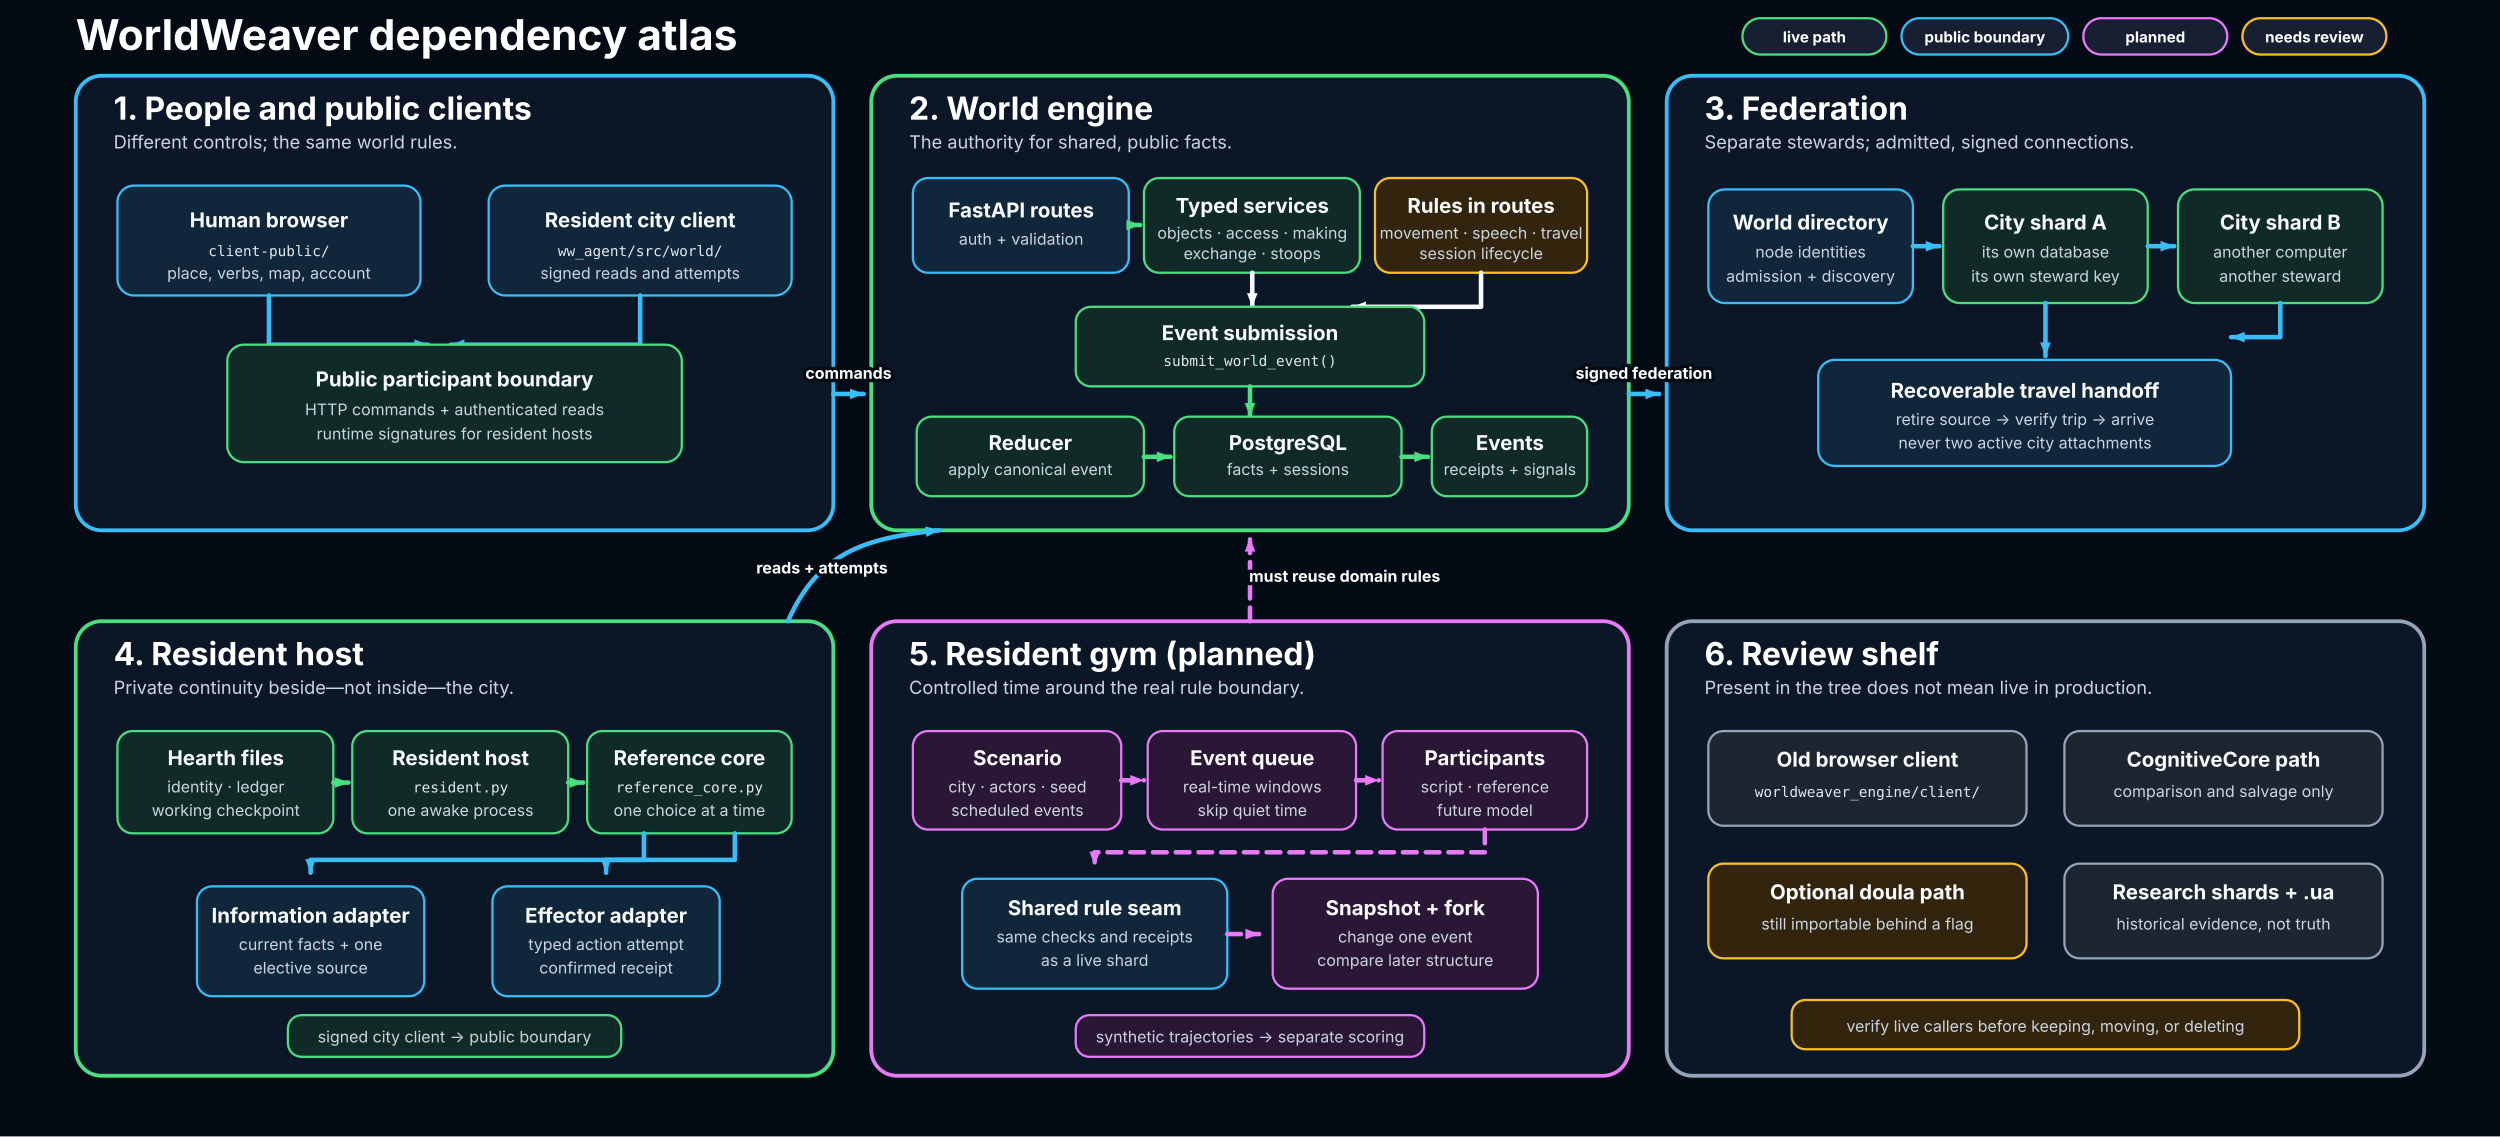
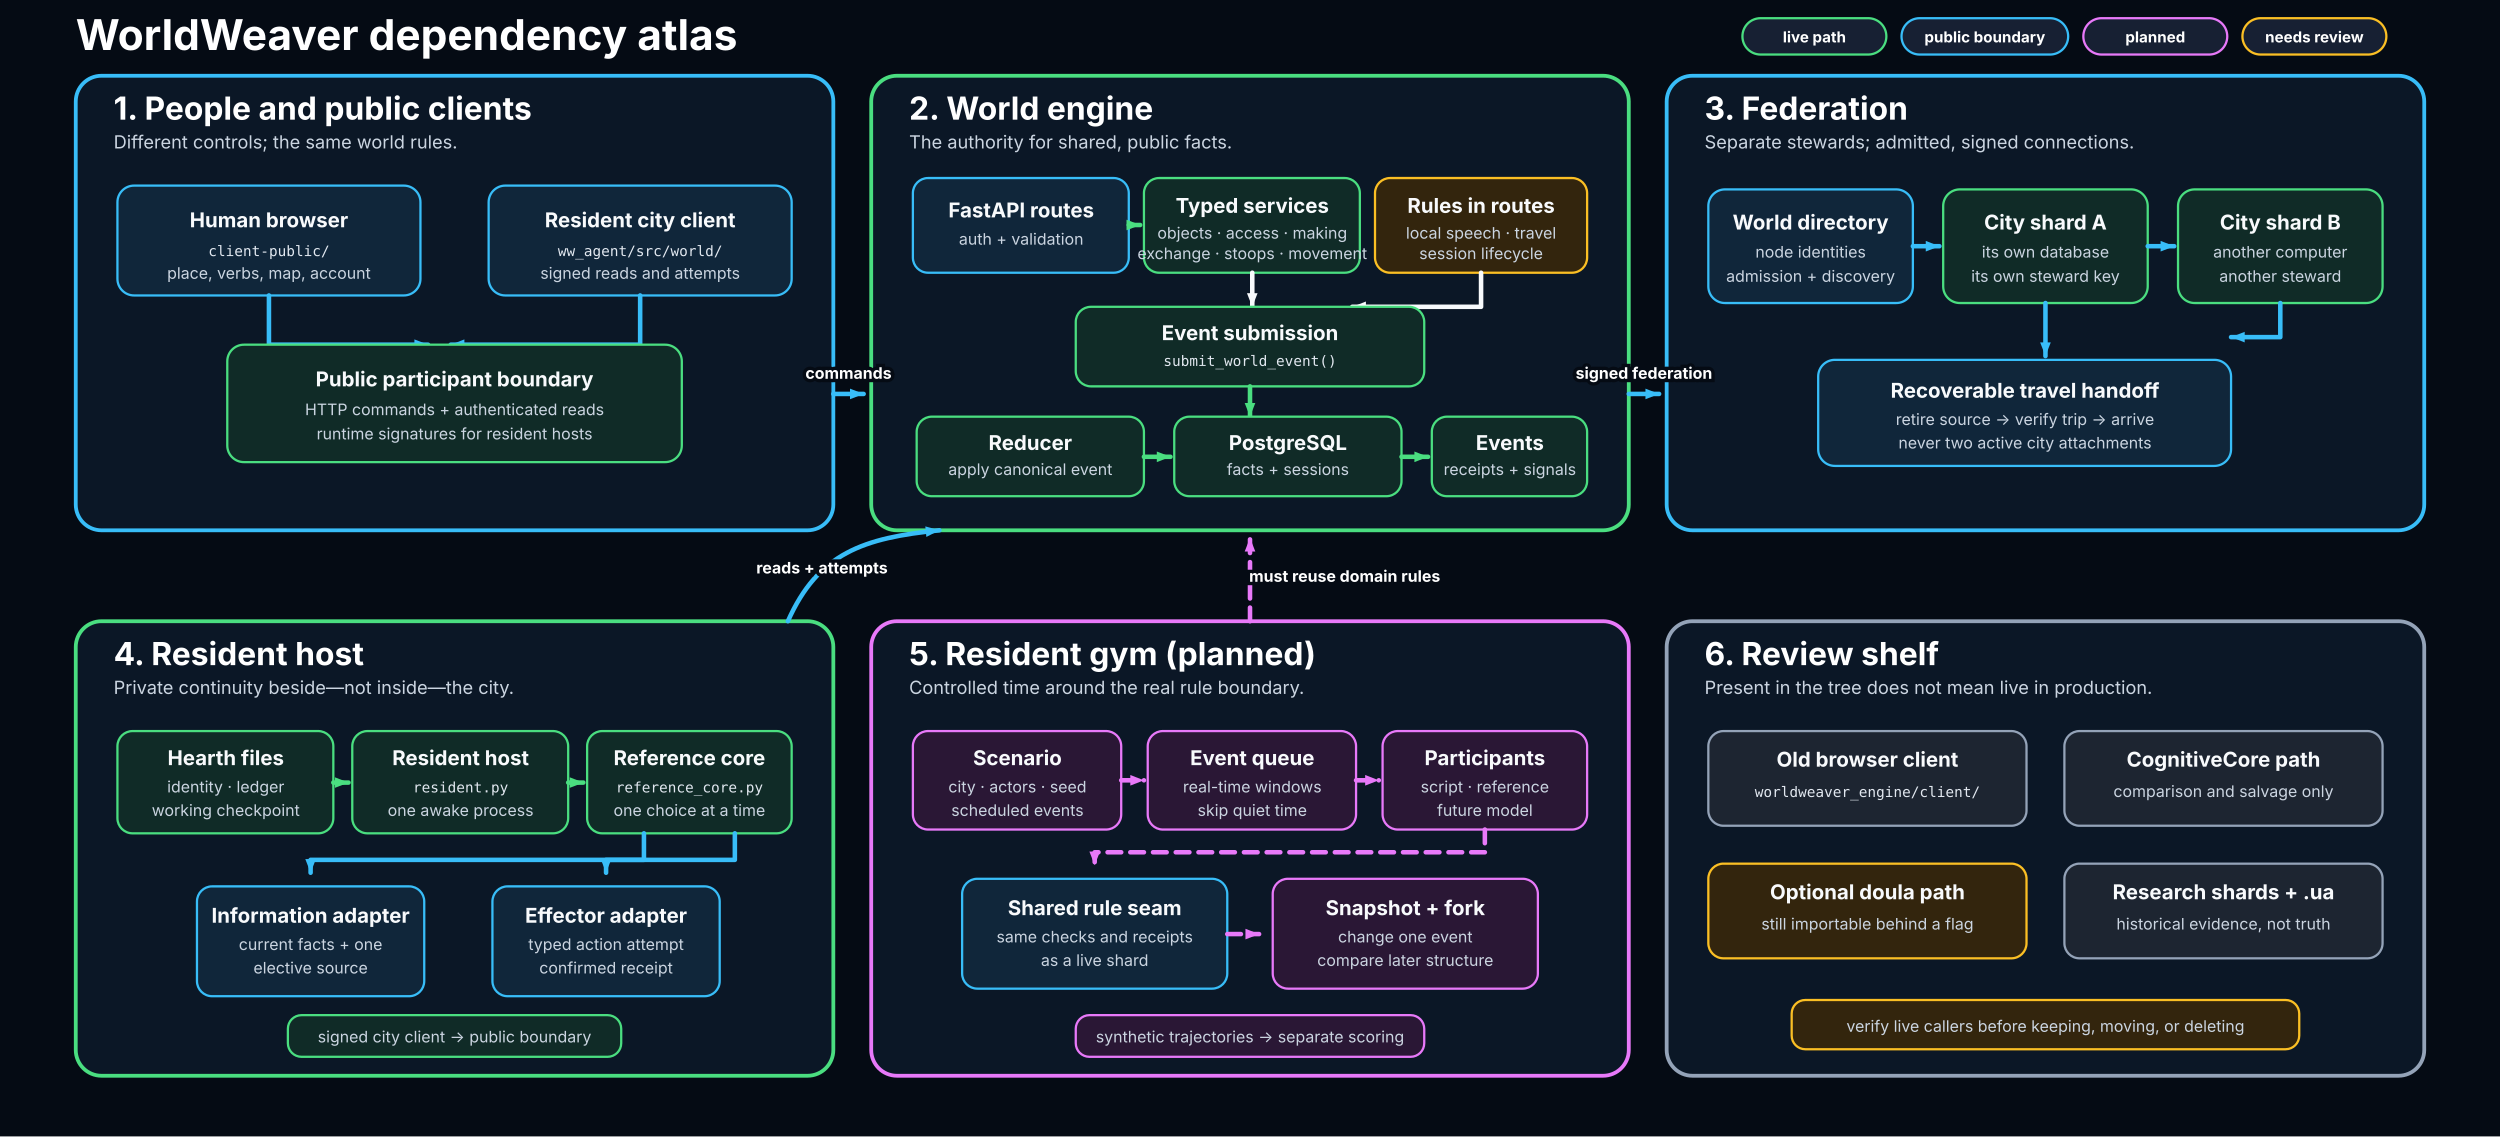
<svg xmlns="http://www.w3.org/2000/svg" width="3300" height="1500" viewBox="0 0 3300 1500" role="img" aria-labelledby="title description">
  <defs>
    <style>
      .canvas { fill: #050b14; }
      .panel { fill: #0b1726; stroke: #64748b; stroke-width: 5; }
      .panel-live { stroke: #4ade80; }
      .panel-boundary { stroke: #38bdf8; }
      .panel-future { stroke: #e879f9; }
      .panel-review { stroke: #94a3b8; }
      .node { fill: #13243a; stroke: #cbd5e1; stroke-width: 3; }
      .node-live { fill: #102b27; stroke: #4ade80; }
      .node-boundary { fill: #10263a; stroke: #38bdf8; }
      .node-warning { fill: #33250d; stroke: #fbbf24; }
      .node-future { fill: #2a1735; stroke: #e879f9; }
      .node-review { fill: #1d2531; stroke: #94a3b8; }
      .title { fill: #ffffff; font: 700 56px Inter, system-ui, sans-serif; }
      .panel-title { fill: #ffffff; font: 700 42px Inter, system-ui, sans-serif; }
      .panel-subtitle { fill: #cbd5e1; font: 400 24px Inter, system-ui, sans-serif; }
      .label { fill: #f8fafc; font: 650 27px Inter, system-ui, sans-serif; text-anchor: middle; }
      .small { fill: #cbd5e1; font: 400 21px Inter, system-ui, sans-serif; text-anchor: middle; }
      .code { fill: #e2e8f0; font: 500 19px ui-monospace, SFMono-Regular, Consolas, monospace; text-anchor: middle; }
      .edge-label { fill: #ffffff; font: 650 21px Inter, system-ui, sans-serif; text-anchor: middle; paint-order: stroke; stroke: #050b14; stroke-width: 9; }
      .arrow { fill: none; stroke: #f8fafc; stroke-width: 6; stroke-linecap: round; stroke-linejoin: round; marker-end: url(#ww-dependency-arrowhead); }
      .arrow-blue { stroke: #38bdf8; }
      .arrow-green { stroke: #4ade80; }
      .arrow-purple { stroke: #e879f9; stroke-dasharray: 18 12; }
      .arrow-muted { stroke: #94a3b8; stroke-dasharray: 14 12; }
      .divider { stroke: #334155; stroke-width: 3; }
      .pill { fill: #172033; stroke-width: 3; }
      .pill-text { fill: #ffffff; font: 650 20px Inter, system-ui, sans-serif; text-anchor: middle; }
    </style>
    <marker id="ww-dependency-arrowhead" viewBox="0 0 20 16" markerWidth="20" markerHeight="16" refX="19" refY="8" orient="auto" markerUnits="userSpaceOnUse">
      <path d="M1,1 L19,8 L1,15 z" fill="context-stroke" />
    </marker>
  </defs>
  <rect class="canvas" width="3300" height="1500" />
  <text class="title" x="100" y="66">WorldWeaver dependency atlas</text>
  <g id="clients">
    <rect class="panel panel-boundary" x="100" y="100" width="1000" height="600" rx="34" />
    <text class="panel-title" x="150" y="158">1. People and public clients</text>
    <text class="panel-subtitle" x="150" y="196">Different controls; the same world rules.</text>
    <rect class="node node-boundary" x="155" y="245" width="400" height="145" rx="22" />
    <text class="label" x="355" y="300">Human browser</text>
    <text class="code" x="355" y="338">client-public/</text>
    <text class="small" x="355" y="368">place, verbs, map, account</text>
    <rect class="node node-boundary" x="645" y="245" width="400" height="145" rx="22" />
    <text class="label" x="845" y="300">Resident city client</text>
    <text class="code" x="845" y="338">ww_agent/src/world/</text>
    <text class="small" x="845" y="368">signed reads and attempts</text>
    <path class="arrow arrow-blue" d="M355 390 V455 H565" />
    <path class="arrow arrow-blue" d="M845 390 V455 H595" />
    <rect class="node node-live" x="300" y="455" width="600" height="155" rx="22" />
    <text class="label" x="600" y="510">Public participant boundary</text>
    <text class="small" x="600" y="548">HTTP commands + authenticated reads</text>
    <text class="small" x="600" y="580">runtime signatures for resident hosts</text>
  </g>
  <g id="engine">
    <rect class="panel panel-live" x="1150" y="100" width="1000" height="600" rx="34" />
    <text class="panel-title" x="1200" y="158">2. World engine</text>
    <text class="panel-subtitle" x="1200" y="196">The authority for shared, public facts.</text>
    <rect class="node node-boundary" x="1205" y="235" width="285" height="125" rx="20" />
    <text class="label" x="1348" y="287">FastAPI routes</text>
    <text class="small" x="1348" y="323">auth + validation</text>
    <rect class="node node-live" x="1510" y="235" width="285" height="125" rx="20" />
    <text class="label" x="1653" y="281">Typed services</text>
    <text class="small" x="1653" y="315">objects · access · making</text>
-     <text class="small" x="1653" y="342">exchange · stoops</text>
+     <text class="small" x="1653" y="342">exchange · stoops · movement</text>
    <rect class="node node-warning" x="1815" y="235" width="280" height="125" rx="20" />
    <text class="label" x="1955" y="281">Rules in routes</text>
-     <text class="small" x="1955" y="315">movement · speech · travel</text>
+     <text class="small" x="1955" y="315">local speech · travel</text>
    <text class="small" x="1955" y="342">session lifecycle</text>
    <path class="arrow arrow-green" d="M1490 297 H1505" />
    <path class="arrow" d="M1653 360 V405" />
    <path class="arrow" d="M1955 360 V405 H1785" />
    <rect class="node node-live" x="1420" y="405" width="460" height="105" rx="20" />
    <text class="label" x="1650" y="449">Event submission</text>
    <text class="code" x="1650" y="483">submit_world_event()</text>
    <path class="arrow arrow-green" d="M1650 510 V550" />
    <rect class="node node-live" x="1210" y="550" width="300" height="105" rx="20" />
    <text class="label" x="1360" y="594">Reducer</text>
    <text class="small" x="1360" y="627">apply canonical event</text>
    <rect class="node node-live" x="1550" y="550" width="300" height="105" rx="20" />
    <text class="label" x="1700" y="594">PostgreSQL</text>
    <text class="small" x="1700" y="627">facts + sessions</text>
    <rect class="node node-live" x="1890" y="550" width="205" height="105" rx="20" />
    <text class="label" x="1993" y="594">Events</text>
    <text class="small" x="1993" y="627">receipts + signals</text>
    <path class="arrow arrow-green" d="M1510 603 H1545" />
    <path class="arrow arrow-green" d="M1850 603 H1885" />
  </g>
  <g id="federation">
    <rect class="panel panel-boundary" x="2200" y="100" width="1000" height="600" rx="34" />
    <text class="panel-title" x="2250" y="158">3. Federation</text>
    <text class="panel-subtitle" x="2250" y="196">Separate stewards; admitted, signed connections.</text>
    <rect class="node node-boundary" x="2255" y="250" width="270" height="150" rx="22" />
    <text class="label" x="2390" y="303">World directory</text>
    <text class="small" x="2390" y="340">node identities</text>
    <text class="small" x="2390" y="372">admission + discovery</text>
    <rect class="node node-live" x="2565" y="250" width="270" height="150" rx="22" />
    <text class="label" x="2700" y="303">City shard A</text>
    <text class="small" x="2700" y="340">its own database</text>
    <text class="small" x="2700" y="372">its own steward key</text>
    <rect class="node node-live" x="2875" y="250" width="270" height="150" rx="22" />
    <text class="label" x="3010" y="303">City shard B</text>
    <text class="small" x="3010" y="340">another computer</text>
    <text class="small" x="3010" y="372">another steward</text>
    <path class="arrow arrow-blue" d="M2525 325 H2560" />
    <path class="arrow arrow-blue" d="M2835 325 H2870" />
    <rect class="node node-boundary" x="2400" y="475" width="545" height="140" rx="22" />
    <text class="label" x="2673" y="525">Recoverable travel handoff</text>
    <text class="small" x="2673" y="561">retire source → verify trip → arrive</text>
    <text class="small" x="2673" y="592">never two active city attachments</text>
    <path class="arrow arrow-blue" d="M2700 400 V470" />
    <path class="arrow arrow-blue" d="M3010 400 V445 H2945" />
  </g>
  <g id="resident">
    <rect class="panel panel-live" x="100" y="820" width="1000" height="600" rx="34" />
    <text class="panel-title" x="150" y="878">4. Resident host</text>
    <text class="panel-subtitle" x="150" y="916">Private continuity beside—not inside—the city.</text>
    <rect class="node node-live" x="155" y="965" width="285" height="135" rx="20" />
    <text class="label" x="298" y="1010">Hearth files</text>
    <text class="small" x="298" y="1046">identity · ledger</text>
    <text class="small" x="298" y="1077">working checkpoint</text>
    <rect class="node node-live" x="465" y="965" width="285" height="135" rx="20" />
    <text class="label" x="608" y="1010">Resident host</text>
    <text class="code" x="608" y="1046">resident.py</text>
    <text class="small" x="608" y="1077">one awake process</text>
    <rect class="node node-live" x="775" y="965" width="270" height="135" rx="20" />
    <text class="label" x="910" y="1010">Reference core</text>
    <text class="code" x="910" y="1046">reference_core.py</text>
    <text class="small" x="910" y="1077">one choice at a time</text>
    <path class="arrow arrow-green" d="M440 1033 H460" />
    <path class="arrow arrow-green" d="M750 1033 H770" />
    <rect class="node node-boundary" x="260" y="1170" width="300" height="145" rx="20" />
    <text class="label" x="410" y="1218">Information adapter</text>
    <text class="small" x="410" y="1254">current facts + one</text>
    <text class="small" x="410" y="1285">elective source</text>
    <rect class="node node-boundary" x="650" y="1170" width="300" height="145" rx="20" />
    <text class="label" x="800" y="1218">Effector adapter</text>
    <text class="small" x="800" y="1254">typed action attempt</text>
    <text class="small" x="800" y="1285">confirmed receipt</text>
    <path class="arrow arrow-blue" d="M850 1100 V1135 H410 V1152" />
    <path class="arrow arrow-blue" d="M970 1100 V1135 H800 V1152" />
    <rect class="node node-live" x="380" y="1340" width="440" height="55" rx="18" />
    <text class="small" x="600" y="1376">signed city client → public boundary</text>
  </g>
  <g id="gym">
    <rect class="panel panel-future" x="1150" y="820" width="1000" height="600" rx="34" />
    <text class="panel-title" x="1200" y="878">5. Resident gym (planned)</text>
    <text class="panel-subtitle" x="1200" y="916">Controlled time around the real rule boundary.</text>
    <rect class="node node-future" x="1205" y="965" width="275" height="130" rx="20" />
    <text class="label" x="1343" y="1010">Scenario</text>
    <text class="small" x="1343" y="1046">city · actors · seed</text>
    <text class="small" x="1343" y="1077">scheduled events</text>
    <rect class="node node-future" x="1515" y="965" width="275" height="130" rx="20" />
    <text class="label" x="1653" y="1010">Event queue</text>
    <text class="small" x="1653" y="1046">real-time windows</text>
    <text class="small" x="1653" y="1077">skip quiet time</text>
    <rect class="node node-future" x="1825" y="965" width="270" height="130" rx="20" />
    <text class="label" x="1960" y="1010">Participants</text>
    <text class="small" x="1960" y="1046">script · reference</text>
    <text class="small" x="1960" y="1077">future model</text>
    <path class="arrow arrow-purple" d="M1480 1030 H1510" />
    <path class="arrow arrow-purple" d="M1790 1030 H1820" />
    <rect class="node node-boundary" x="1270" y="1160" width="350" height="145" rx="20" />
    <text class="label" x="1445" y="1208">Shared rule seam</text>
    <text class="small" x="1445" y="1244">same checks and receipts</text>
    <text class="small" x="1445" y="1275">as a live shard</text>
    <rect class="node node-future" x="1680" y="1160" width="350" height="145" rx="20" />
    <text class="label" x="1855" y="1208">Snapshot + fork</text>
    <text class="small" x="1855" y="1244">change one event</text>
    <text class="small" x="1855" y="1275">compare later structure</text>
    <path class="arrow arrow-purple" d="M1960 1095 V1125 H1445 V1142" />
    <path class="arrow arrow-purple" d="M1620 1233 H1662" />
    <rect class="node node-future" x="1420" y="1340" width="460" height="55" rx="18" />
    <text class="small" x="1650" y="1376">synthetic trajectories → separate scoring</text>
  </g>
  <g id="review">
    <rect class="panel panel-review" x="2200" y="820" width="1000" height="600" rx="34" />
    <text class="panel-title" x="2250" y="878">6. Review shelf</text>
    <text class="panel-subtitle" x="2250" y="916">Present in the tree does not mean live in production.</text>
    <rect class="node node-review" x="2255" y="965" width="420" height="125" rx="20" />
    <text class="label" x="2465" y="1012">Old browser client</text>
    <text class="code" x="2465" y="1052">worldweaver_engine/client/</text>
    <rect class="node node-review" x="2725" y="965" width="420" height="125" rx="20" />
    <text class="label" x="2935" y="1012">CognitiveCore path</text>
    <text class="small" x="2935" y="1052">comparison and salvage only</text>
    <rect class="node node-warning" x="2255" y="1140" width="420" height="125" rx="20" />
    <text class="label" x="2465" y="1187">Optional doula path</text>
    <text class="small" x="2465" y="1227">still importable behind a flag</text>
    <rect class="node node-review" x="2725" y="1140" width="420" height="125" rx="20" />
    <text class="label" x="2935" y="1187">Research shards + .ua</text>
    <text class="small" x="2935" y="1227">historical evidence, not truth</text>
    <rect class="node node-warning" x="2365" y="1320" width="670" height="65" rx="18" />
    <text class="small" x="2700" y="1362">verify live callers before keeping, moving, or deleting</text>
  </g>
  <path class="arrow arrow-blue" d="M1100 520 H1140" />
  <text class="edge-label" x="1120" y="500">commands</text>
  <path class="arrow arrow-blue" d="M2150 520 H2190" />
  <text class="edge-label" x="2170" y="500">signed federation</text>
  <path class="arrow arrow-blue" d="M1040 820 C1080 730 1140 710 1240 700" />
  <text class="edge-label" x="1085" y="757">reads + attempts</text>
  <path class="arrow arrow-purple" d="M1650 820 V710" />
  <text class="edge-label" x="1775" y="768">must reuse domain rules</text>
  <rect class="pill" x="2300" y="24" width="190" height="48" rx="24" stroke="#4ade80" />
  <text class="pill-text" x="2395" y="56">live path</text>
  <rect class="pill" x="2510" y="24" width="220" height="48" rx="24" stroke="#38bdf8" />
  <text class="pill-text" x="2620" y="56">public boundary</text>
  <rect class="pill" x="2750" y="24" width="190" height="48" rx="24" stroke="#e879f9" />
  <text class="pill-text" x="2845" y="56">planned</text>
  <rect class="pill" x="2960" y="24" width="190" height="48" rx="24" stroke="#fbbf24" />
  <text class="pill-text" x="3055" y="56">needs review</text>
</svg>
